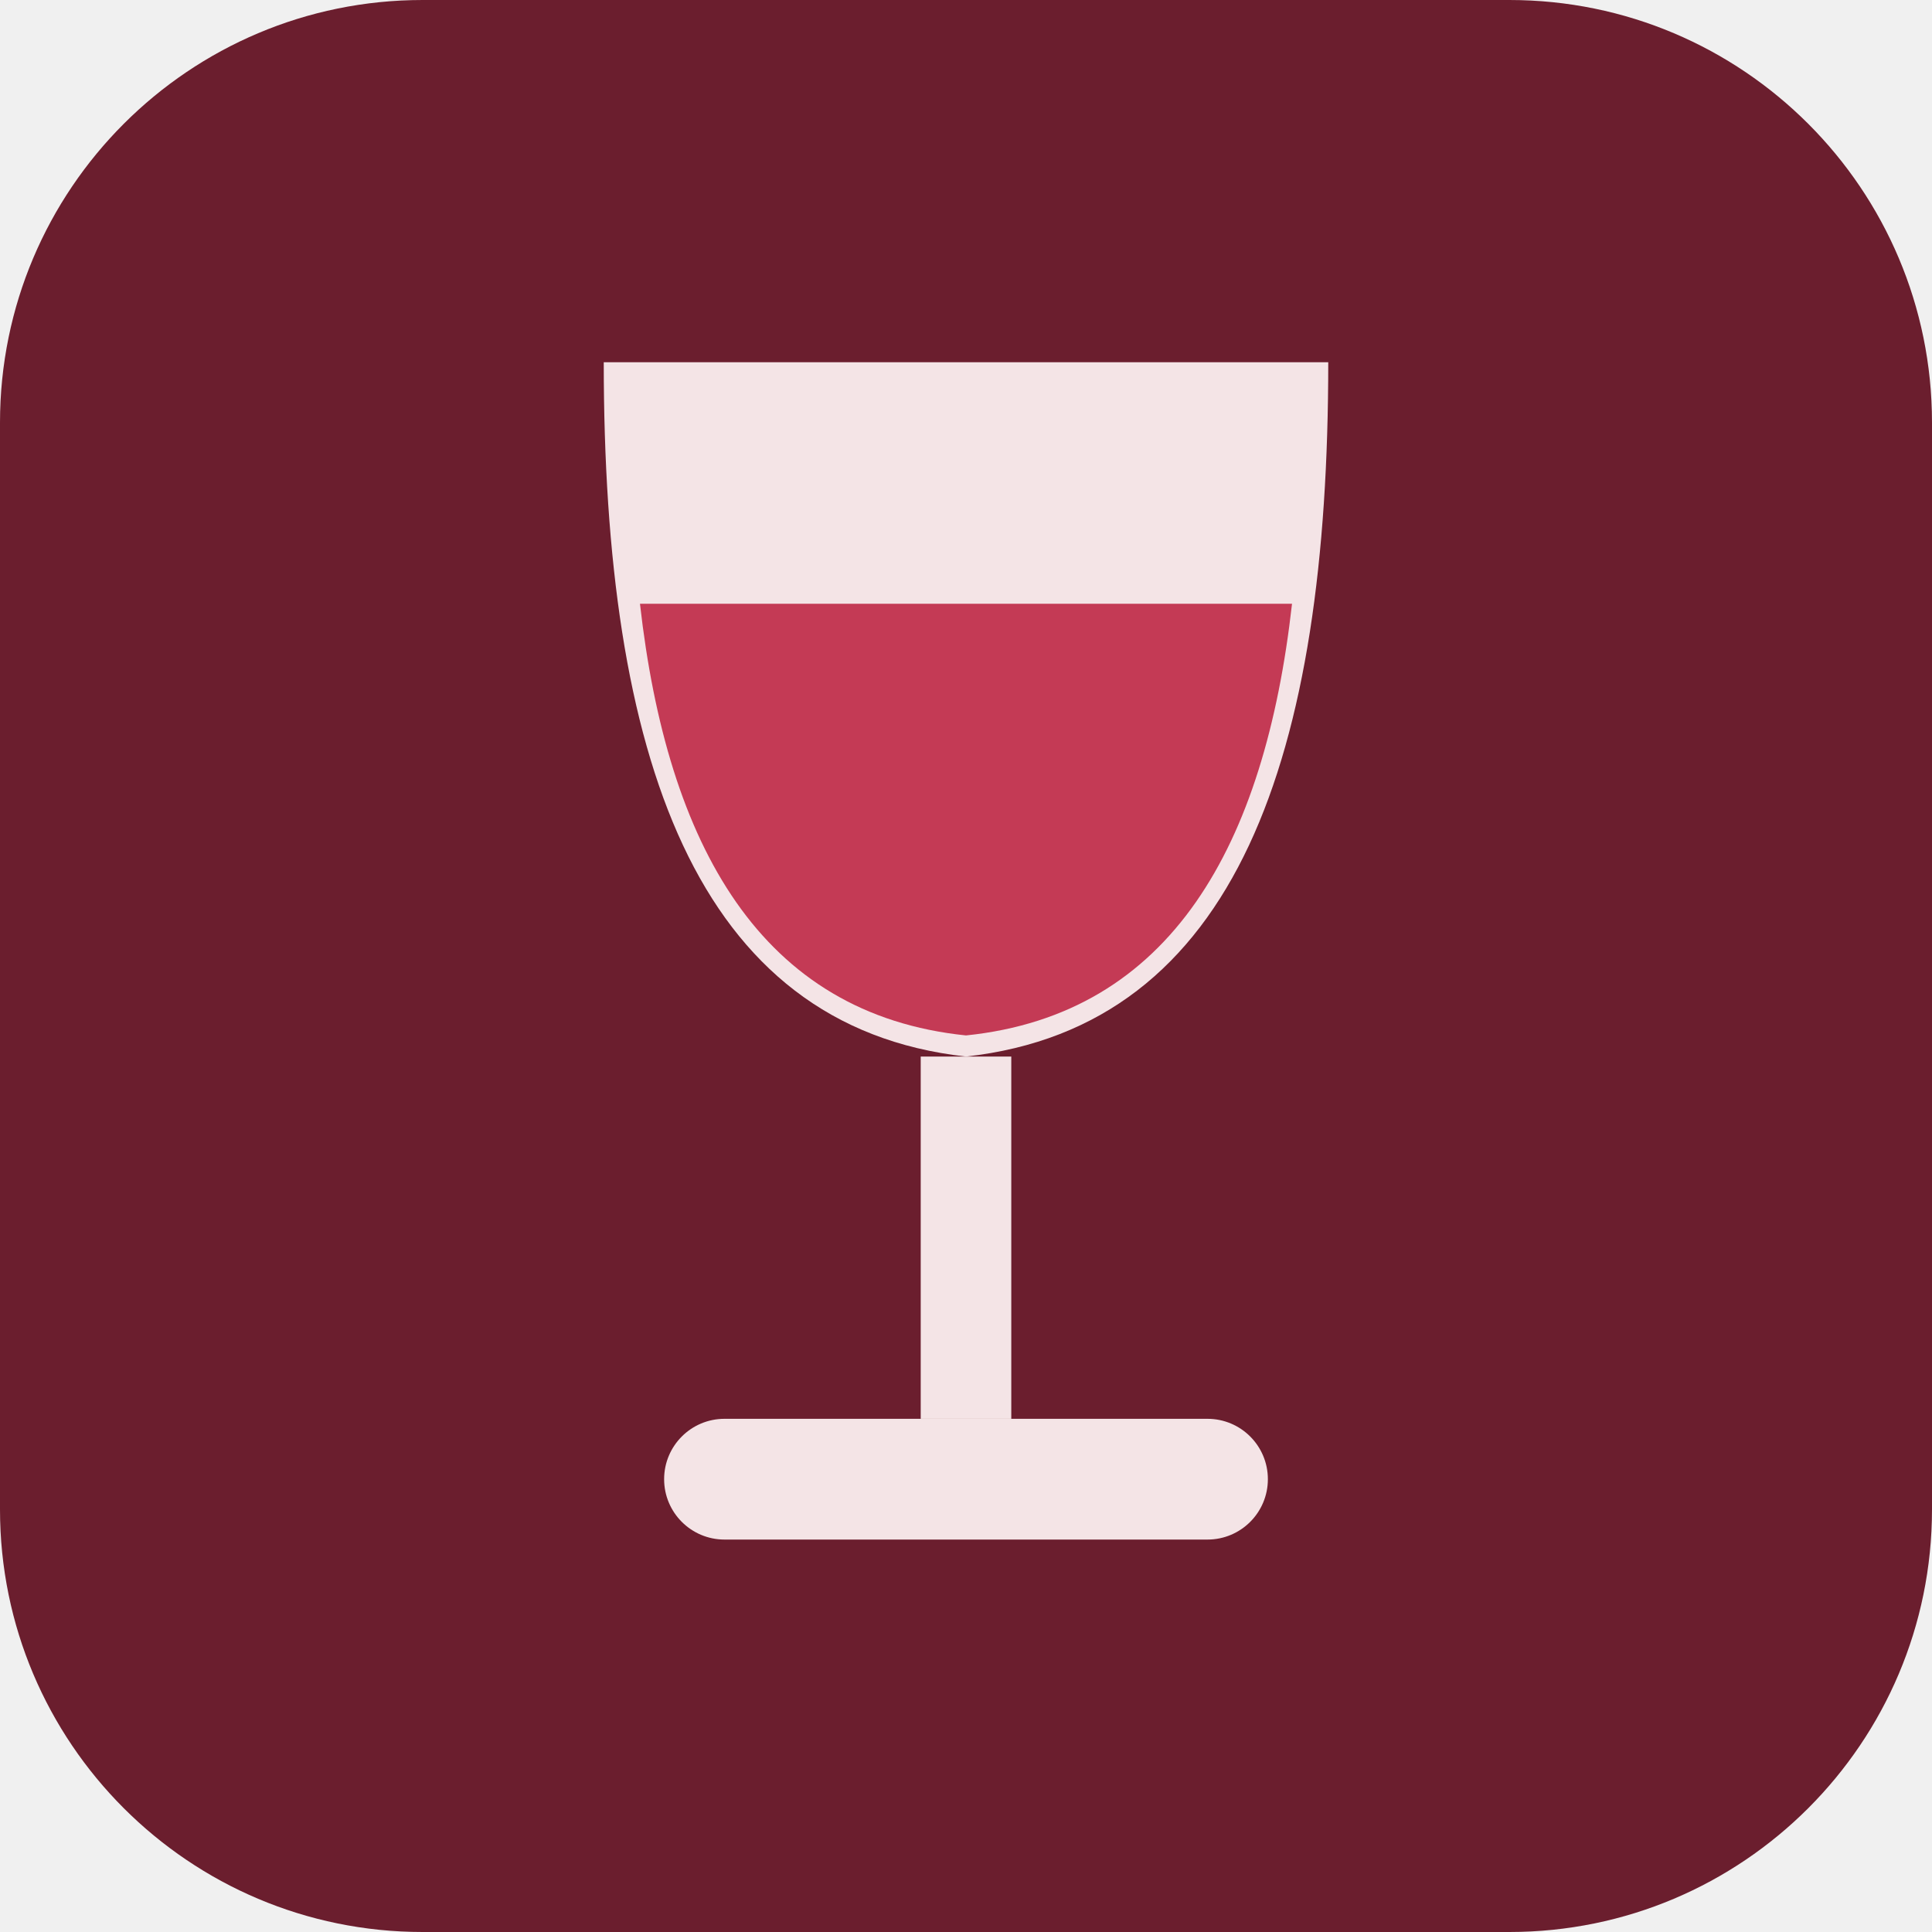
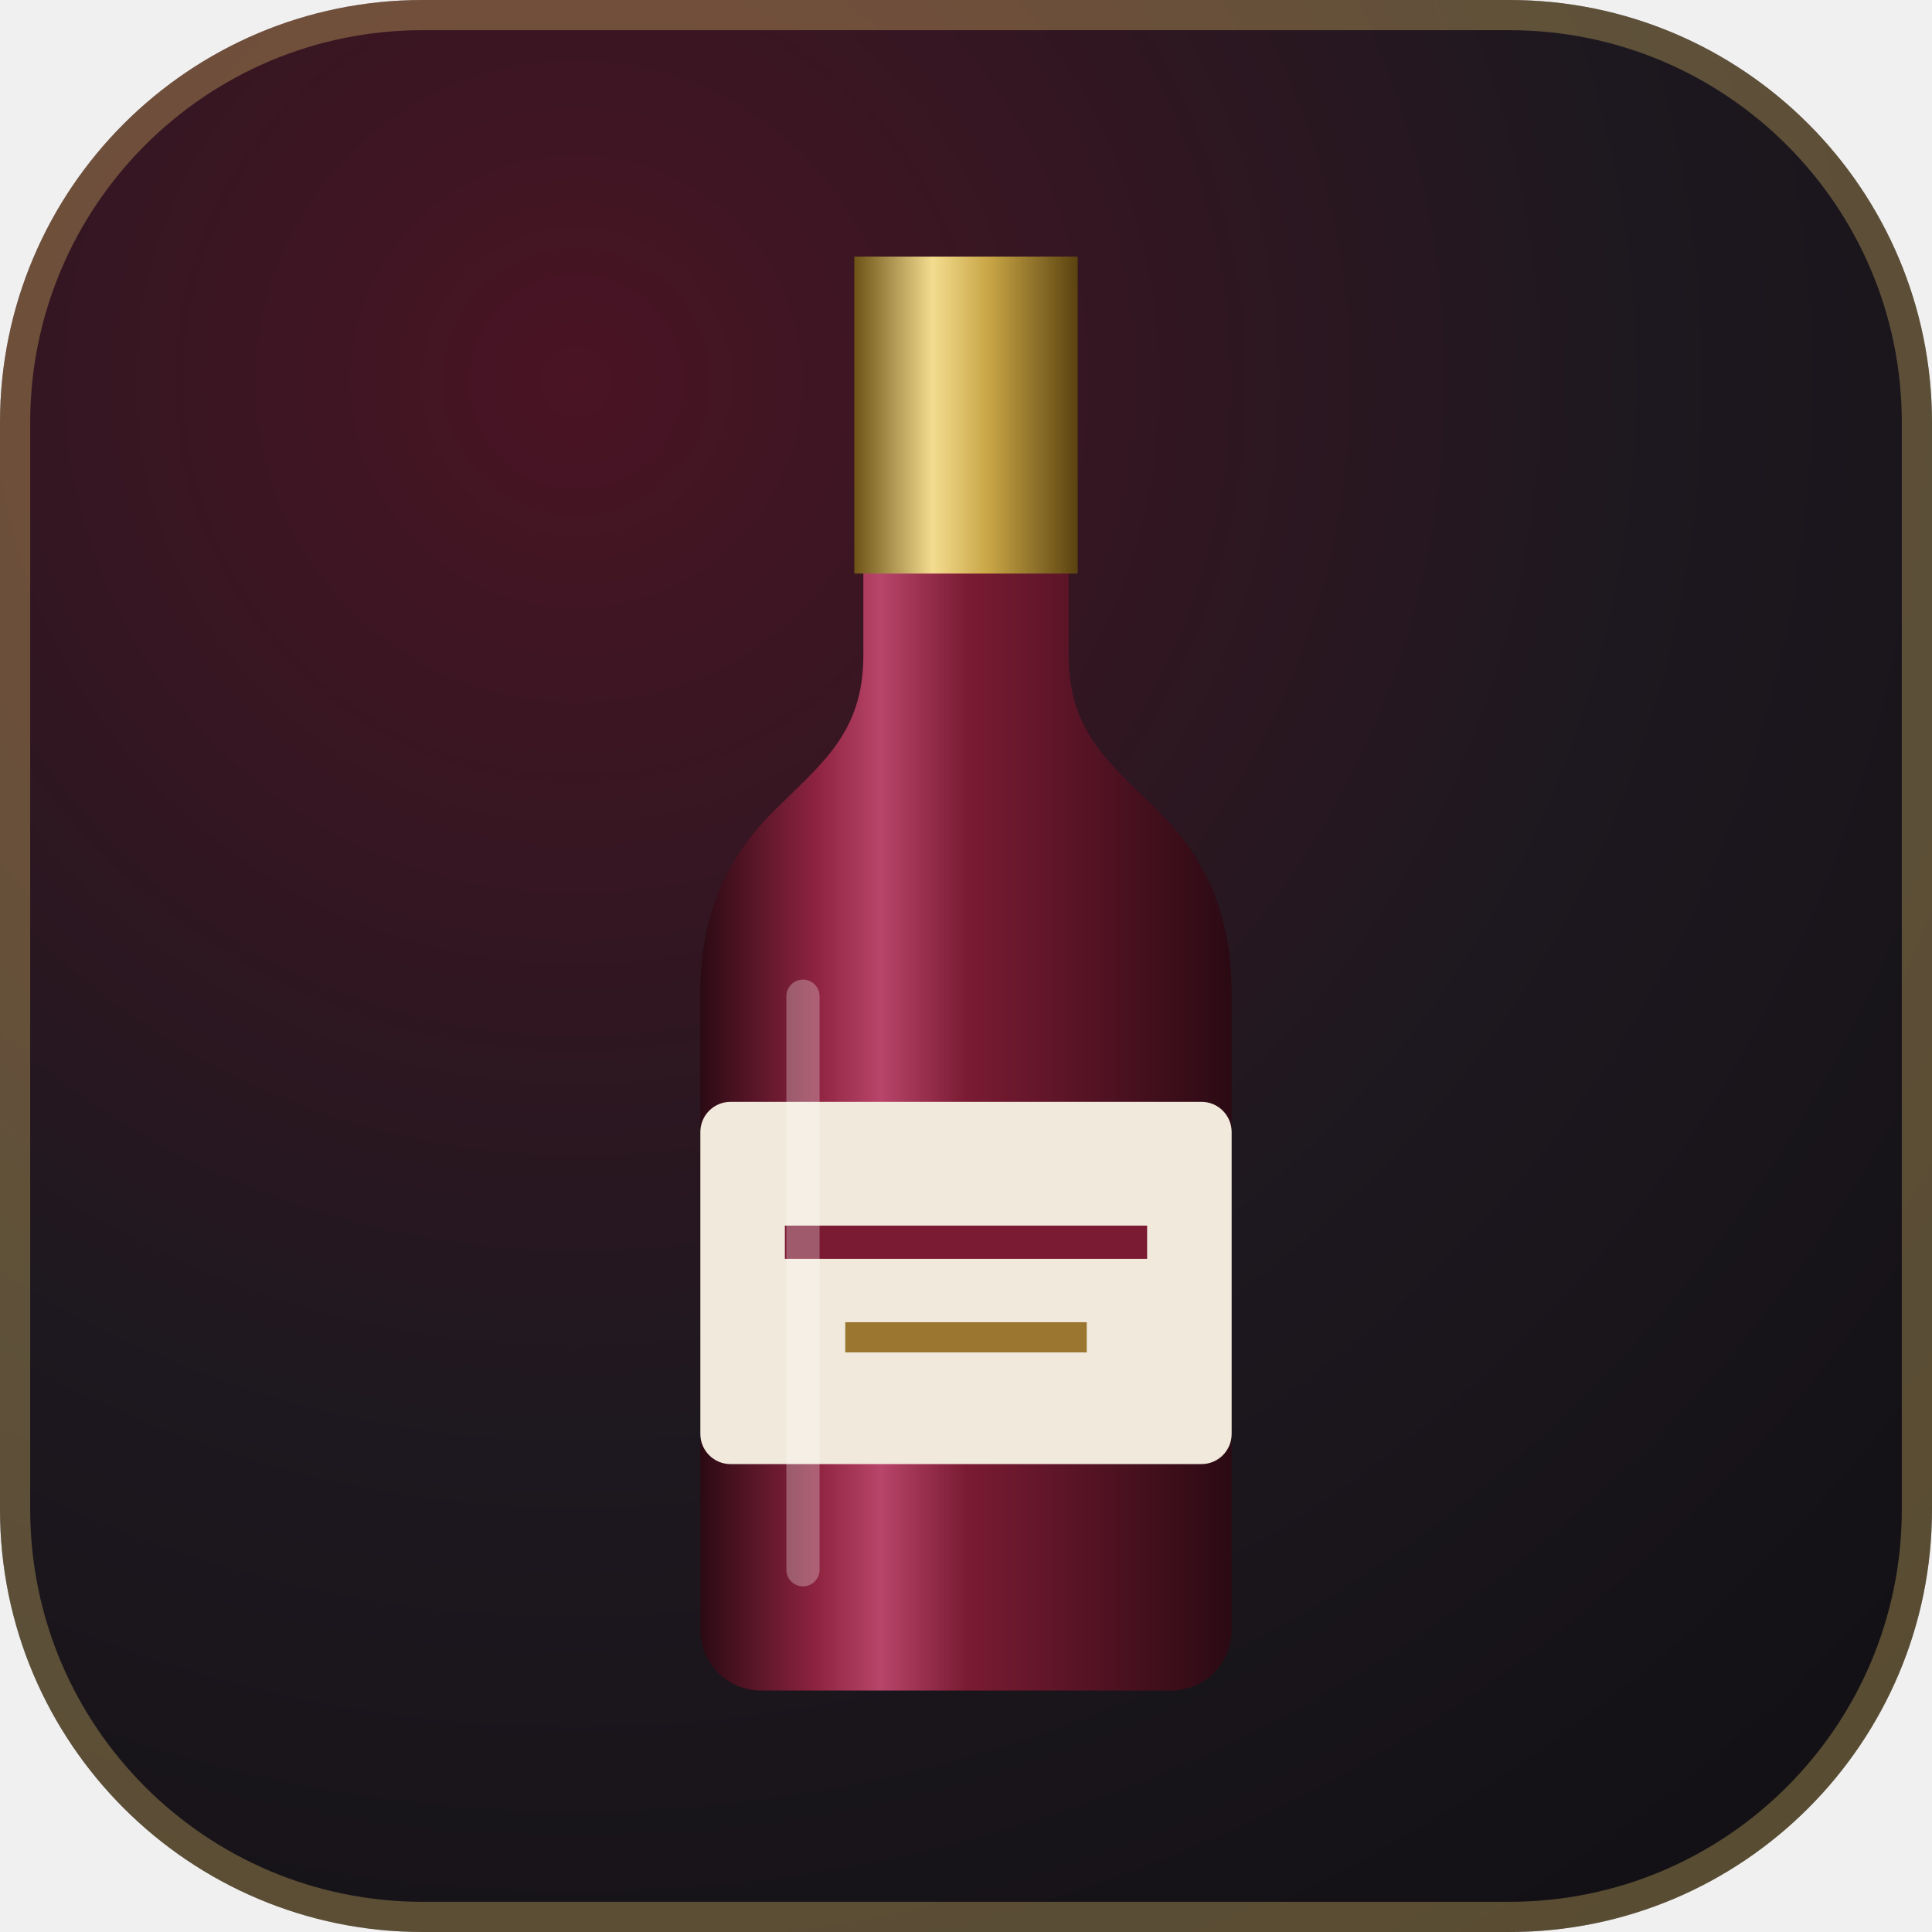
<svg xmlns="http://www.w3.org/2000/svg" viewBox="0 0 64 64">
-   <rect width="64" height="64" rx="14" fill="#6b1e2e" />
-   <path d="M20 12h24c0 13-3 22-12 23-9-1-12-10-12-23z" fill="#f4e4e6" />
-   <path d="M21.2 20h21.6c-.9 8-4 13.6-10.8 14.3C25.2 33.6 22.1 28 21.2 20z" fill="#c43a55" />
-   <rect x="30.5" y="35" width="3" height="12" fill="#f4e4e6" />
-   <rect x="22" y="47" width="20" height="4" rx="2" fill="#f4e4e6" />
+   <defs>
+     <radialGradient id="f" cx=".3" cy=".2" r="1">
+       <stop offset="0" stop-color="#4a1424" />
+       <stop offset=".55" stop-color="#1d181f" />
+       <stop offset="1" stop-color="#121014" />
+     </radialGradient>
+     <linearGradient id="v" x1="0" x2="1">
+       <stop offset="0" stop-color="#2a0a13" />
+       <stop offset=".22" stop-color="#8e2340" />
+       <stop offset=".34" stop-color="#b8456a" />
+       <stop offset=".5" stop-color="#7a1b33" />
+       <stop offset="1" stop-color="#2a0a13" />
+     </linearGradient>
+     <linearGradient id="o" x1="0" x2="1">
+       <stop offset="0" stop-color="#6e5317" />
+       <stop offset=".35" stop-color="#f3dc8f" />
+       <stop offset=".6" stop-color="#c9a646" />
+       <stop offset="1" stop-color="#5a4210" />
+     </linearGradient>
+   </defs>
+   <rect width="64" height="64" rx="14" fill="url(#f)" />
+   <rect x=".5" y=".5" width="63" height="63" rx="13.5" fill="none" stroke="#d9b96b" stroke-opacity=".35" />
+   <path d="M28.6 8.5h6.8v13.2c0 2.6 1.4 3.6 3 5.2 1.4 1.4 2.4 3.2 2.4 6V54a2 2 0 0 1-2 2H25.2a2 2 0 0 1-2-2V32.9c0-2.8 1-4.6 2.4-6 1.6-1.6 3-2.6 3-5.2z" fill="url(#v)" />
+   <path d="M28.3 8.5h7.4V19h-7.4z" fill="url(#o)" />
+   <rect x="23.2" y="36.5" width="17.6" height="12" rx="1" fill="#f1e9dc" />
+   <rect x="26" y="40.6" width="12" height="1.1" fill="#7a1b33" />
+   <rect x="28" y="43.8" width="8" height="1" fill="#9a7630" />
+   <path d="M26.6 33v19" stroke="#fff" stroke-opacity=".28" stroke-width="1.1" stroke-linecap="round" />
</svg>
